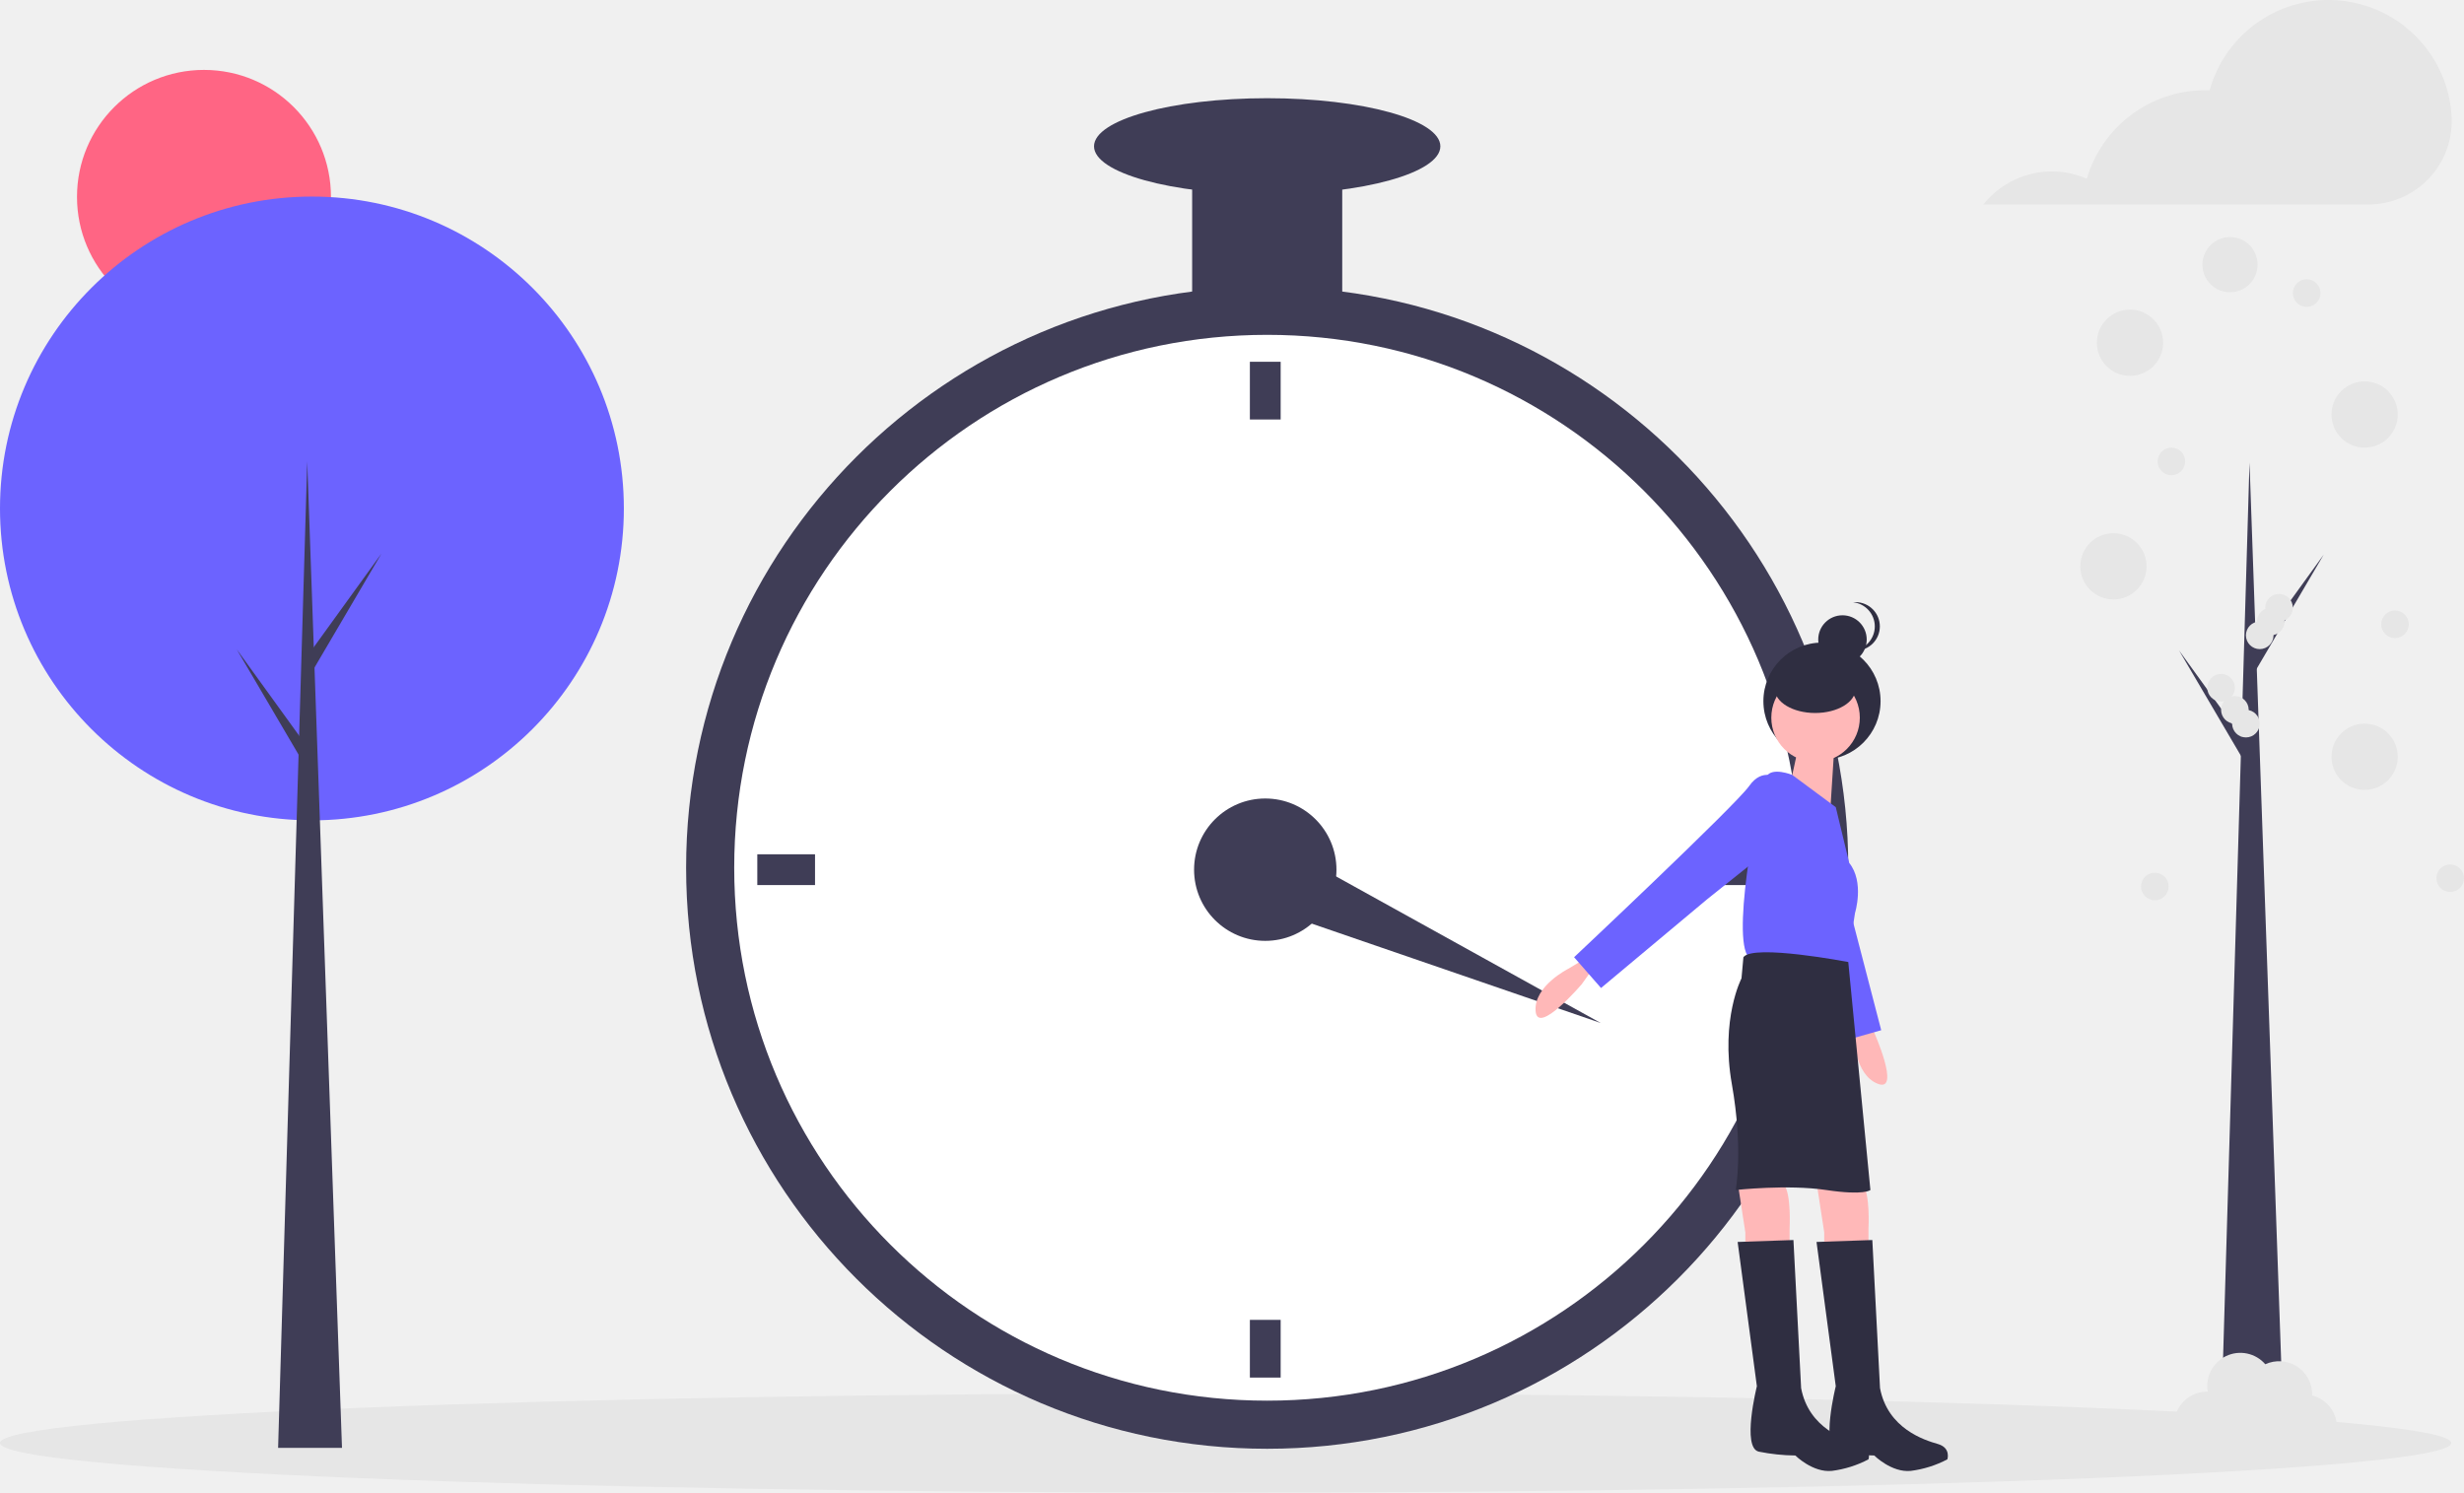
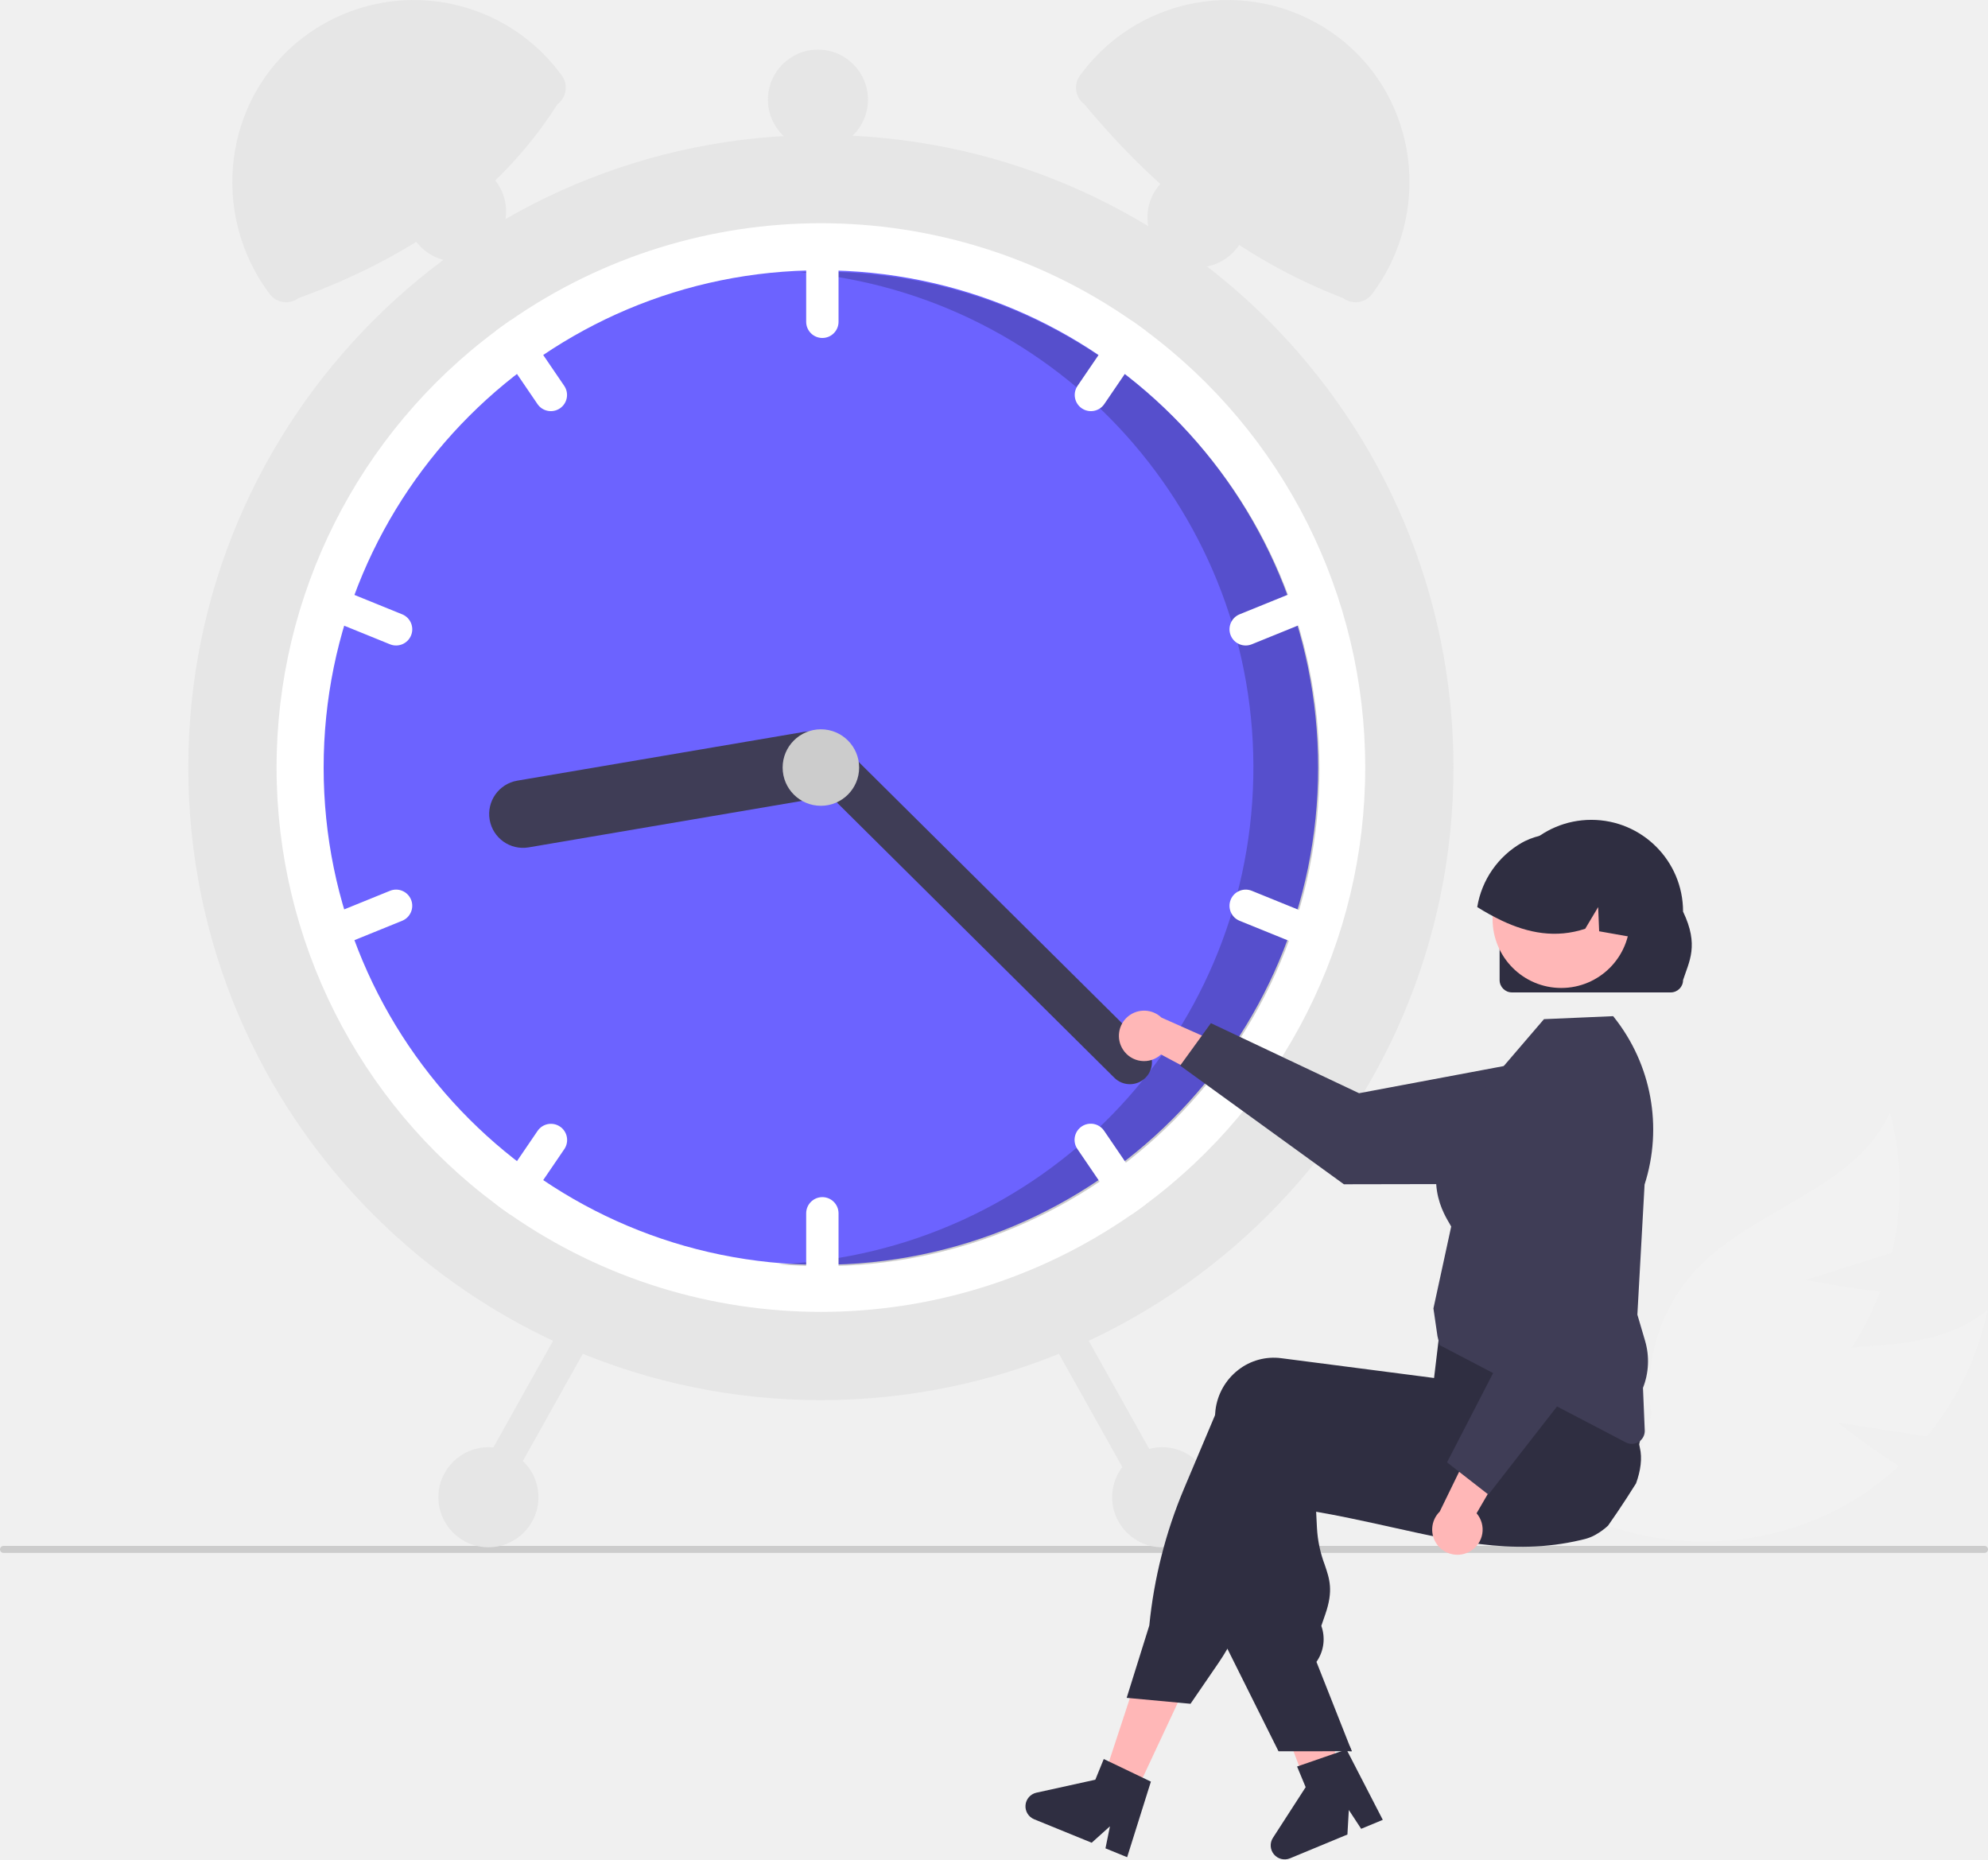
- <svg xmlns="http://www.w3.org/2000/svg" data-name="Layer 1" width="892.614" height="540.802" viewBox="0 0 892.614 540.802">
-   <circle cx="73.896" cy="71.33" r="46" fill="#ff6584" />
-   <ellipse cx="444.003" cy="522.802" rx="444.003" ry="18" fill="#e6e6e6" />
-   <circle cx="113" cy="184.219" r="113" fill="#6c63ff" />
-   <polygon points="123.892 524.581 100.747 524.581 111.298 167.201 123.892 524.581" fill="#3f3d56" />
-   <polygon points="113.34 234.933 138.187 200.557 113 243.442 110.277 238.677 113.34 234.933" fill="#3f3d56" />
-   <polygon points="110.617 269.65 85.771 235.274 110.958 278.159 113.681 273.394 110.617 269.65" fill="#3f3d56" />
-   <polygon points="827.505 524.957 804.361 524.957 814.912 167.577 827.505 524.957" fill="#3f3d56" />
-   <polygon points="816.954 235.309 841.801 200.933 816.614 243.818 813.891 239.053 816.954 235.309" fill="#3f3d56" />
-   <polygon points="814.231 270.026 789.385 235.65 814.572 278.535 817.295 273.77 814.231 270.026" fill="#3f3d56" />
-   <circle cx="459.056" cy="314.393" r="210.504" fill="#3f3d56" />
-   <circle cx="459.056" cy="314.393" r="193.078" fill="#fff" />
-   <circle cx="458.359" cy="315.09" r="25.79" fill="#3f3d56" />
-   <rect x="452.782" y="131.074" width="11.153" height="20.911" fill="#3f3d56" />
-   <rect x="452.782" y="478.196" width="11.153" height="20.911" fill="#3f3d56" />
-   <rect x="432.914" y="484.234" width="11.153" height="20.911" transform="translate(779.487 -123.4004) rotate(90)" fill="#3f3d56" />
-   <rect x="780.036" y="484.234" width="11.153" height="20.911" transform="translate(1126.609 -470.5222) rotate(90)" fill="#3f3d56" />
-   <polygon points="450.924 326.286 460.455 304.493 579.88 370.635 450.924 326.286" fill="#3f3d56" />
-   <rect x="431.871" y="53.006" width="54.368" height="62.733" fill="#3f3d56" />
-   <ellipse cx="459.056" cy="53.006" rx="62.733" ry="17.426" fill="#3f3d56" />
-   <path d="M730.198,531.283l-3.485,4.879s-16.032,18.82-16.729,9.758,11.85-15.335,11.85-15.335l6.97-4.182Z" transform="translate(-153.693 -179.599)" fill="#ffb8b8" />
-   <path d="M829.418,547.745l2.918,5.238s10.148,22.544,1.66,19.296-8.788-17.272-8.788-17.272l-.797-8.09Z" transform="translate(-153.693 -179.599)" fill="#ffb8b8" />
-   <circle cx="660.033" cy="254.042" r="21.224" fill="#2f2e41" />
-   <path d="M811.751,607.957l2.788,18.123V631.656h16.032V624.686s.697-12.547-2.091-16.032S811.751,607.957,811.751,607.957Z" transform="translate(-153.693 -179.599)" fill="#ffb8b8" />
-   <path d="M783.173,607.957l2.788,18.123V631.656h16.032V624.686s.697-12.547-2.091-16.032S783.173,607.957,783.173,607.957Z" transform="translate(-153.693 -179.599)" fill="#ffb8b8" />
-   <path d="M793.961,462.384s-6.166,3.25-1.955,10.643,28.922,83.877,28.922,83.877l14.256-4.047-12.572-48.371-7.199-30.402Z" transform="translate(-153.693 -179.599)" fill="#6c63ff" />
-   <circle cx="657.71" cy="260.025" r="16.032" fill="#ffb8b8" />
-   <path d="M818.722,442.063l-2.091,32.76L801.993,464.368s4.879-19.517,3.485-20.911Z" transform="translate(-153.693 -179.599)" fill="#ffb8b8" />
-   <path d="M818.722,472.036l-15.769-11.677s-7.233-2.961-9.324.525-12.547,55.066-6.97,64.824c0,0,29.972,6.273,36.246,2.788l2.788-18.123s3.485-11.153-2.091-18.123Z" transform="translate(-153.693 -179.599)" fill="#6c63ff" />
-   <path d="M797.811,461.58s-5.576-4.182-10.455,2.788-63.43,62.036-63.43,62.036l9.758,11.153,38.337-32.063,24.396-19.517Z" transform="translate(-153.693 -179.599)" fill="#6c63ff" />
-   <path d="M823.252,528.147s-34.503-6.622-37.988-1.743l-.697,7.667s-7.667,14.638-3.485,38.337,1.394,38.337,1.394,38.337,18.82-2.091,32.76,0,16.032,0,16.032,0Z" transform="translate(-153.693 -179.599)" fill="#2f2e41" />
-   <path d="M831.965,628.868l-20.214.697,6.97,52.277s-5.576,22.305.697,23.699a70.713,70.713,0,0,0,13.244,1.394s6.273,6.273,13.244,5.576a39.034,39.034,0,0,0,13.244-4.182s1.394-4.182-3.485-5.576-18.123-5.576-20.911-20.214Z" transform="translate(-153.693 -179.599)" fill="#2f2e41" />
-   <path d="M803.387,628.868l-20.214.697,6.97,52.277s-5.576,22.305.697,23.699a70.713,70.713,0,0,0,13.244,1.394s6.273,6.273,13.244,5.576a39.034,39.034,0,0,0,13.244-4.182s1.394-4.182-3.485-5.576S808.963,697.177,806.175,682.539Z" transform="translate(-153.693 -179.599)" fill="#2f2e41" />
-   <circle cx="667.458" cy="231.704" r="8.782" fill="#2f2e41" />
-   <path d="M832.861,406.546a8.783,8.783,0,0,0-7.868-8.735,8.881,8.881,0,0,1,.915-.047,8.782,8.782,0,0,1,0,17.565,8.881,8.881,0,0,1-.915-.047A8.783,8.783,0,0,0,832.861,406.546Z" transform="translate(-153.693 -179.599)" fill="#2f2e41" />
-   <ellipse cx="657.565" cy="249.542" rx="14.637" ry="8.782" fill="#2f2e41" />
-   <path d="M1041.813,221.75a44.677,44.677,0,0,0-87.657-9.419c-.541-.019-1.082-.041-1.628-.041a44.688,44.688,0,0,0-42.867,32.089,31.574,31.574,0,0,0-37.465,9.319h139.362a30.22,30.22,0,0,0,30.286-31.289Q1041.831,222.08,1041.813,221.75Z" transform="translate(-153.693 -179.599)" fill="#e6e6e6" />
-   <circle cx="771.614" cy="124.178" r="12" fill="#e6e6e6" />
-   <circle cx="807.847" cy="95.886" r="9.992" fill="#e6e6e6" />
-   <circle cx="856.614" cy="150.178" r="12" fill="#e6e6e6" />
-   <circle cx="765.614" cy="205.178" r="12" fill="#e6e6e6" />
-   <circle cx="856.614" cy="274.178" r="12" fill="#e6e6e6" />
-   <path d="M991.287,685.165c.004-.13.02-.257.02-.388a11.982,11.982,0,0,0-16.987-10.905,11.968,11.968,0,0,0-20.832,9.914c-.061-.001-.12-.009-.181-.009a12,12,0,1,0,7.334,21.483,11.994,11.994,0,0,0,20.622,1.217,11.99,11.99,0,1,0,10.024-21.312Z" transform="translate(-153.693 -179.599)" fill="#e6e6e6" />
-   <circle cx="867.614" cy="226.178" r="5" fill="#e6e6e6" />
-   <circle cx="835.614" cy="106.178" r="5" fill="#e6e6e6" />
-   <circle cx="818.614" cy="230.178" r="5" fill="#e6e6e6" />
-   <circle cx="822.614" cy="225.178" r="5" fill="#e6e6e6" />
-   <circle cx="825.614" cy="220.178" r="5" fill="#e6e6e6" />
-   <circle cx="813.614" cy="262.178" r="5" fill="#e6e6e6" />
-   <circle cx="887.614" cy="318.178" r="5" fill="#e6e6e6" />
-   <circle cx="780.614" cy="321.178" r="5" fill="#e6e6e6" />
-   <circle cx="786.614" cy="167.178" r="5" fill="#e6e6e6" />
-   <circle cx="809.614" cy="257.178" r="5" fill="#e6e6e6" />
-   <circle cx="804.614" cy="249.178" r="5" fill="#e6e6e6" />
+ <svg xmlns="http://www.w3.org/2000/svg" data-name="Layer 1" width="675.67" height="631.947" viewBox="0 0 675.67 631.947">
+   <path d="M886.757,617.484l30.311,4.737a98.985,98.985,0,0,0,20.604-42.939c-22.164,18.143-55.869,8.502-82.745,18.407A59.54,59.54,0,0,0,819.307,635.033L804.494,650.97A99.77,99.77,0,0,0,887.905,646.378a96.372,96.372,0,0,0,19.64-14.099C896.939,625.6,886.757,617.484,886.757,617.484Z" transform="translate(-262.165 -134.0265)" fill="#f2f2f2" />
+   <path d="M875.996,569.007l29.242-9.278a98.985,98.985,0,0,0-.708-47.621c-11.746,26.123-46.214,32.526-65.851,53.377a59.54,59.54,0,0,0-15.227,49.31l-6.151,20.871a99.77,99.77,0,0,0,72.609-41.31,96.373,96.373,0,0,0,11.291-21.379C888.73,571.73,875.996,569.007,875.996,569.007Z" transform="translate(-262.165 -134.0265)" fill="#f2f2f2" />
+   <path d="M937.835,660.625a1.186,1.186,0,0,1-1.19,1.19H263.355a1.19,1.19,0,0,1,0-2.38h673.29A1.187,1.187,0,0,1,937.835,660.625Z" transform="translate(-262.165 -134.0265)" fill="#ccc" />
+   <circle cx="278.998" cy="260.866" r="215" fill="#e6e6e6" />
+   <path d="M726.163,394.892a184.744,184.744,0,0,1-74.67,148.51c-1.55,1.16-3.13,2.29-4.72,3.39a185.031,185.031,0,0,1-211.22,0c-1.59-1.1-3.17-2.23-4.72-3.39a185.02,185.02,0,0,1,0-297.02c1.55-1.16,3.13-2.29,4.72-3.39a185.031,185.031,0,0,1,211.22,0c1.59,1.1,3.17,2.23,4.72,3.39A184.744,184.744,0,0,1,726.163,394.892Z" transform="translate(-262.165 -134.0265)" fill="#fff" />
+   <circle cx="278.998" cy="260.866" r="169" fill="#6c63ff" />
+   <path d="M541.604,226.365c-2.562,0-5.108.067-7.642.18a168.995,168.995,0,0,1-7.156,337.168c4.878.423,9.811.652,14.799.652a169,169,0,0,0,0-338Z" transform="translate(-262.165 -134.0265)" opacity="0.2" />
+   <path d="M541.663,213.892a5.51,5.51,0,0,0-5.5,5.5v24a5.5,5.5,0,0,0,11,0v-24A5.51,5.51,0,0,0,541.663,213.892Z" transform="translate(-262.165 -134.0265)" fill="#fff" />
+   <path d="M651.493,246.382c-1.55-1.16-3.13-2.29-4.72-3.39a5.497,5.497,0,0,0-4.9,2.39l-13.51,19.83a5.499,5.499,0,0,0,9.09,6.19l13.51-19.83A5.464,5.464,0,0,0,651.493,246.382Z" transform="translate(-262.165 -134.0265)" fill="#fff" />
+   <path d="M712.873,336.802a5.493,5.493,0,0,0-7.16-3.02l-22.24,9.03a5.499,5.499,0,0,0,4.14,10.19l22.24-9.03A5.512,5.512,0,0,0,712.873,336.802Z" transform="translate(-262.165 -134.0265)" fill="#fff" />
+   <path d="M453.963,265.212l-13.51-19.83a5.497,5.497,0,0,0-4.9-2.39c-1.59,1.1-3.17,2.23-4.72,3.39a5.464,5.464,0,0,0,.53,5.19l13.51,19.83a5.499,5.499,0,0,0,9.09-6.19Z" transform="translate(-262.165 -134.0265)" fill="#fff" />
+   <path d="M398.853,342.812l-22.24-9.03a5.499,5.499,0,0,0-4.14,10.19l22.24,9.03a5.499,5.499,0,0,0,4.14-10.19Z" transform="translate(-262.165 -134.0265)" fill="#fff" />
+   <path d="M541.663,540.892a5.51,5.51,0,0,0-5.5,5.5v24a5.5,5.5,0,0,0,11,0v-24A5.51,5.51,0,0,0,541.663,540.892Z" transform="translate(-262.165 -134.0265)" fill="#fff" />
+   <path d="M650.963,538.212l-13.51-19.83a5.499,5.499,0,1,0-9.09,6.19l13.51,19.83a5.497,5.497,0,0,0,4.9,2.39c1.59-1.1,3.17-2.23,4.72-3.39A5.464,5.464,0,0,0,650.963,538.212Z" transform="translate(-262.165 -134.0265)" fill="#fff" />
+   <path d="M709.853,445.812l-22.24-9.03a5.499,5.499,0,0,0-4.14,10.19l22.24,9.03a5.499,5.499,0,0,0,4.14-10.19Z" transform="translate(-262.165 -134.0265)" fill="#fff" />
+   <path d="M452.513,516.932a5.5,5.5,0,0,0-7.64,1.45l-13.51,19.83a5.464,5.464,0,0,0-.53,5.19c1.55,1.16,3.13,2.29,4.72,3.39a5.497,5.497,0,0,0,4.9-2.39l13.51-19.83A5.498,5.498,0,0,0,452.513,516.932Z" transform="translate(-262.165 -134.0265)" fill="#fff" />
+   <path d="M401.873,439.802a5.493,5.493,0,0,0-7.16-3.02l-22.24,9.03a5.499,5.499,0,0,0,4.14,10.19l22.24-9.03A5.512,5.512,0,0,0,401.873,439.802Z" transform="translate(-262.165 -134.0265)" fill="#fff" />
+   <path d="M548.799,392.163a11.513,11.513,0,0,1-9.409,13.266l-97.598,16.601a11.5,11.5,0,0,1-3.857-22.674l97.598-16.601A11.513,11.513,0,0,1,548.799,392.163Z" transform="translate(-262.165 -134.0265)" fill="#3f3d56" />
+   <path d="M651.518,500.294a7.508,7.508,0,0,1-10.607.042l-105.063-104.239a7.5,7.5,0,0,1,10.565-10.648l105.063,104.239A7.508,7.508,0,0,1,651.518,500.294Z" transform="translate(-262.165 -134.0265)" fill="#3f3d56" />
+   <circle cx="278.998" cy="260.866" r="13" fill="#ccc" />
+   <path d="M451.619,169.471c-19.955,31.372-50.401,52.193-87.95,65.87a7.059,7.059,0,0,1-9.882-1.418l0,0c-20.396-27.232-15.791-66.153,11.128-86.962a62.068,62.068,0,0,1,87.558,11.875l.564.753A7.059,7.059,0,0,1,451.619,169.471Z" transform="translate(-262.165 -134.0265)" fill="#e6e6e6" />
+   <path d="M629.852,158.836a62.068,62.068,0,0,1,87.558-11.875c26.918,20.809,31.524,59.729,11.128,86.962l0,0a7.059,7.059,0,0,1-9.882,1.418c-34.857-13.345-63.442-36.439-87.95-65.87a7.059,7.059,0,0,1-1.418-9.882Z" transform="translate(-262.165 -134.0265)" fill="#e6e6e6" />
+   <path d="M621.106,581.161a5.51,5.51,0,0,0-2.114,7.485l31.742,56.723a5.5,5.5,0,0,0,9.599-5.372l-31.742-56.723A5.51,5.51,0,0,0,621.106,581.161Z" transform="translate(-262.165 -134.0265)" fill="#e6e6e6" />
+   <path d="M453.734,583.274,421.992,639.997a5.5,5.5,0,0,0,9.599,5.372l31.742-56.723a5.5,5.5,0,1,0-9.599-5.372Z" transform="translate(-262.165 -134.0265)" fill="#e6e6e6" />
+   <circle cx="394.998" cy="508.866" r="17" fill="#e6e6e6" />
+   <circle cx="406.998" cy="73.866" r="17" fill="#e6e6e6" />
+   <circle cx="277.998" cy="33.866" r="17" fill="#e6e6e6" />
+   <circle cx="154.998" cy="71.866" r="17" fill="#e6e6e6" />
+   <circle cx="165.998" cy="508.866" r="17" fill="#e6e6e6" />
+   <path d="M643.828,490.733a8.516,8.516,0,0,0,12.95,1.677l26.676,14.293-1.431-15.661L656.911,479.87a8.562,8.562,0,0,0-13.083,10.863Z" transform="translate(-262.165 -134.0265)" fill="#ffb7b7" />
+   <path d="M663.264,496.199l10.453-14.43,50.36,23.807,62.667-11.758a21.471,21.471,0,0,1,25.43,21.063h0a21.494,21.494,0,0,1-21.431,21.51l-71.816.133Z" transform="translate(-262.165 -134.0265)" fill="#3f3d56" />
+   <polygon points="384.999 611.399 374.422 606.341 388.951 562.133 404.56 569.599 384.999 611.399" fill="#ffb7b7" />
+   <path d="M718.07,738.299c-.769.482-1.538.956-2.315,1.43-1.546.948-3.107,1.88-4.669,2.797-.785.458-1.577.917-2.362,1.367v.023l-.047.008-.016.008-1.196.295-1.717-4.537-.792-2.09-1.119-2.96-2.051-5.415-10.799-28.511,16.788-4.141.629,2.571h.008l.311,1.274,5.865,23.788,1.196,4.863.039.148.722,2.905.622,2.517.691,2.812Z" transform="translate(-262.165 -134.0265)" fill="#ffb7b7" />
+   <path d="M818.218,638.174c-1.064,1.709-2.152,3.41-3.247,5.096q-3.053,4.708-6.269,9.276c0,.008-.008.008-.016.016a21.934,21.934,0,0,1-4.117,3.006c-.062.047-.132.078-.194.117a15.18,15.18,0,0,1-3.465,1.391c-.435.109-.878.217-1.313.326-1.569.373-3.123.691-4.669.971-2.75.489-5.469.839-8.173,1.057-.218.023-.435.039-.653.054-11.117.816-21.939-.497-33.235-2.649-5.578-1.057-11.272-2.323-17.169-3.636-1.927-.435-3.861-.862-5.819-1.29-.148-.031-.303-.07-.458-.101-2.797-.614-5.64-1.22-8.553-1.818-3.667-.754-7.45-1.484-11.381-2.175l.28,5.539a41.689,41.689,0,0,0,2.626,12.453c1.678,4.91,3.006,8.794.202,16.881l-1.352,3.915a13.372,13.372,0,0,1-1.375,11.832l-.272.412,11.272,28.519.73,1.849h-5.772l-7.101.008H696.692l-17.363-34.835-.831-1.663v-.085l1.795-66.943c.023-.59.07-1.189.148-1.779a20.353,20.353,0,0,1,7.745-13.704,19.6,19.6,0,0,1,14.597-3.993l5.943.769,12.143,1.569,8.553,1.111.171.023,25.225,3.263,1.81-7.38.334-.124,10.62-3.892,36.731-13.463.093-.031,2.416-.886.287.466c.085.14.171.28.249.42a71.999,71.999,0,0,1,5.803,13.471,211.477,211.477,0,0,1,6.098,23.283q.105.513.186.932l.023.085c.023.132.039.217.047.241C820.363,629.605,819.772,633.909,818.218,638.174Z" transform="translate(-262.165 -134.0265)" fill="#2f2e41" />
+   <path d="M819.769,613.503c-.117-.497-.264-1.002-.419-1.492a106.29,106.29,0,0,0-4.304-10.892c-1.833-4.04-4.032-8.367-6.65-13.051q-1.899-3.403-4.086-7.077-1.095-1.841-2.276-3.752a1.972,1.972,0,0,0-.101-.171l-.225-.373-36.342,4.863-13.533,1.81-.808,6.743-.194,1.67c-.008,0-.008,0,0,.008l-.544,4.552v.008l-.722,6.013-.062-.008-20.082-2.603-20.696-2.68-11.117-1.437a19.588,19.588,0,0,0-14.597,3.993,20.363,20.363,0,0,0-7.745,13.704c-.07.544-.117,1.103-.14,1.655l-10.488,24.852a160.343,160.343,0,0,0-11.855,46.643l-7.691,24.588,1.095.101,16.299,1.515,4.304.404,9.478-13.836c1.08-1.577,2.105-3.201,3.061-4.863a73.861,73.861,0,0,0,4.187-8.421l20.502-48.788q2.377.408,4.708.777,10.779,1.748,20.696,2.851c21.496,2.401,40.11,2.587,56.681.552q6.98-.851,13.494-2.237,2.389-.501,4.716-1.08c.365-.085.722-.171,1.08-.264a19.825,19.825,0,0,0,13.867-12.958A20.228,20.228,0,0,0,819.769,613.503Z" transform="translate(-262.165 -134.0265)" fill="#2f2e41" />
+   <path d="M650.542,738.207l-11.443-5.485-1.795-.862-2.867,7.038-20.012,4.405a4.748,4.748,0,0,0-.777,9.035l19.554,7.979,6.207-5.586-1.523,7.497,7.365,3.006,8.072-25.691Z" transform="translate(-262.165 -134.0265)" fill="#2f2e41" />
+   <polygon points="458.703 593.34 459.434 595.189 458.703 595.189 458.703 593.34" fill="#2f2e41" />
+   <path d="M716.883,729.611,704.892,733.765l-1.882.65,2.915,7.018-11.121,17.211a4.748,4.748,0,0,0,5.805,6.967l19.508-8.089.48-8.337,4.193,6.398,7.349-3.046-12.341-23.935Z" transform="translate(-262.165 -134.0265)" fill="#2f2e41" />
+   <path d="M816.778,624.759a4.404,4.404,0,0,1-2.043-.507l-63.274-33.062-.731-2.993-1.378-9.472.019-.089,6.018-27.743c-.11-.238-.341-.629-.601-1.07-2.687-4.552-10.862-18.405,4.741-37.48l27.395-31.939,23.513-1.012.268.338A61.242,61.242,0,0,1,821.115,536.617l-2.448,44.217,2.626,8.93a24.639,24.639,0,0,1-.722,15.944l.602,14.459a4.417,4.417,0,0,1-4.395,4.592Z" transform="translate(-262.165 -134.0265)" fill="#3f3d56" />
+   <path d="M761.892,661.224a8.516,8.516,0,0,0,2.126-12.884L779.231,622.178l-15.702.885-12.039,24.708a8.562,8.562,0,0,0,10.402,13.453Z" transform="translate(-262.165 -134.0265)" fill="#ffb7b7" />
+   <path d="M768.031,641.99l-14.057-10.949,25.544-49.501L769.946,518.501a21.471,21.471,0,0,1,21.934-24.682h0a21.494,21.494,0,0,1,20.752,22.166l-2.365,71.777Z" transform="translate(-262.165 -134.0265)" fill="#3f3d56" />
+   <path id="f4e08e8b-ef08-4d70-8ad3-b81af8a71ff9-103" data-name="a1ca5f83-7fa1-45b1-9d3b-bf096f25c0e5" d="M771.842,467.131V443.864a31.177,31.177,0,1,1,62.354-.04v.04c5.495,11.451,2.057,16.895,0,23.267a4.193,4.193,0,0,1-4.186,4.186H776.03A4.193,4.193,0,0,1,771.842,467.131Z" transform="translate(-262.165 -134.0265)" fill="#2f2e41" />
+   <circle cx="530.632" cy="312.441" r="23.337" fill="#ffb7b7" />
+   <path d="M817.22,452.586c-.212-.033-.423-.078-.635-.111-3.64-.646-7.28-1.28-10.91-1.937l-.334-8.227-4.397,7.369c-10.03,3.329-19.415,1.447-28.242-2.705a79.737,79.737,0,0,1-8.461-4.664,30.927,30.927,0,0,1,15.196-21.886c.334-.189.657-.356.991-.523a.011.011,0,0,0,.011-.011c.568-.267,1.147-.523,1.726-.757a25.707,25.707,0,0,1,26.985,5.232C816.274,431.167,819.48,442.4,817.22,452.586Z" transform="translate(-262.165 -134.0265)" fill="#2f2e41" />
</svg>
